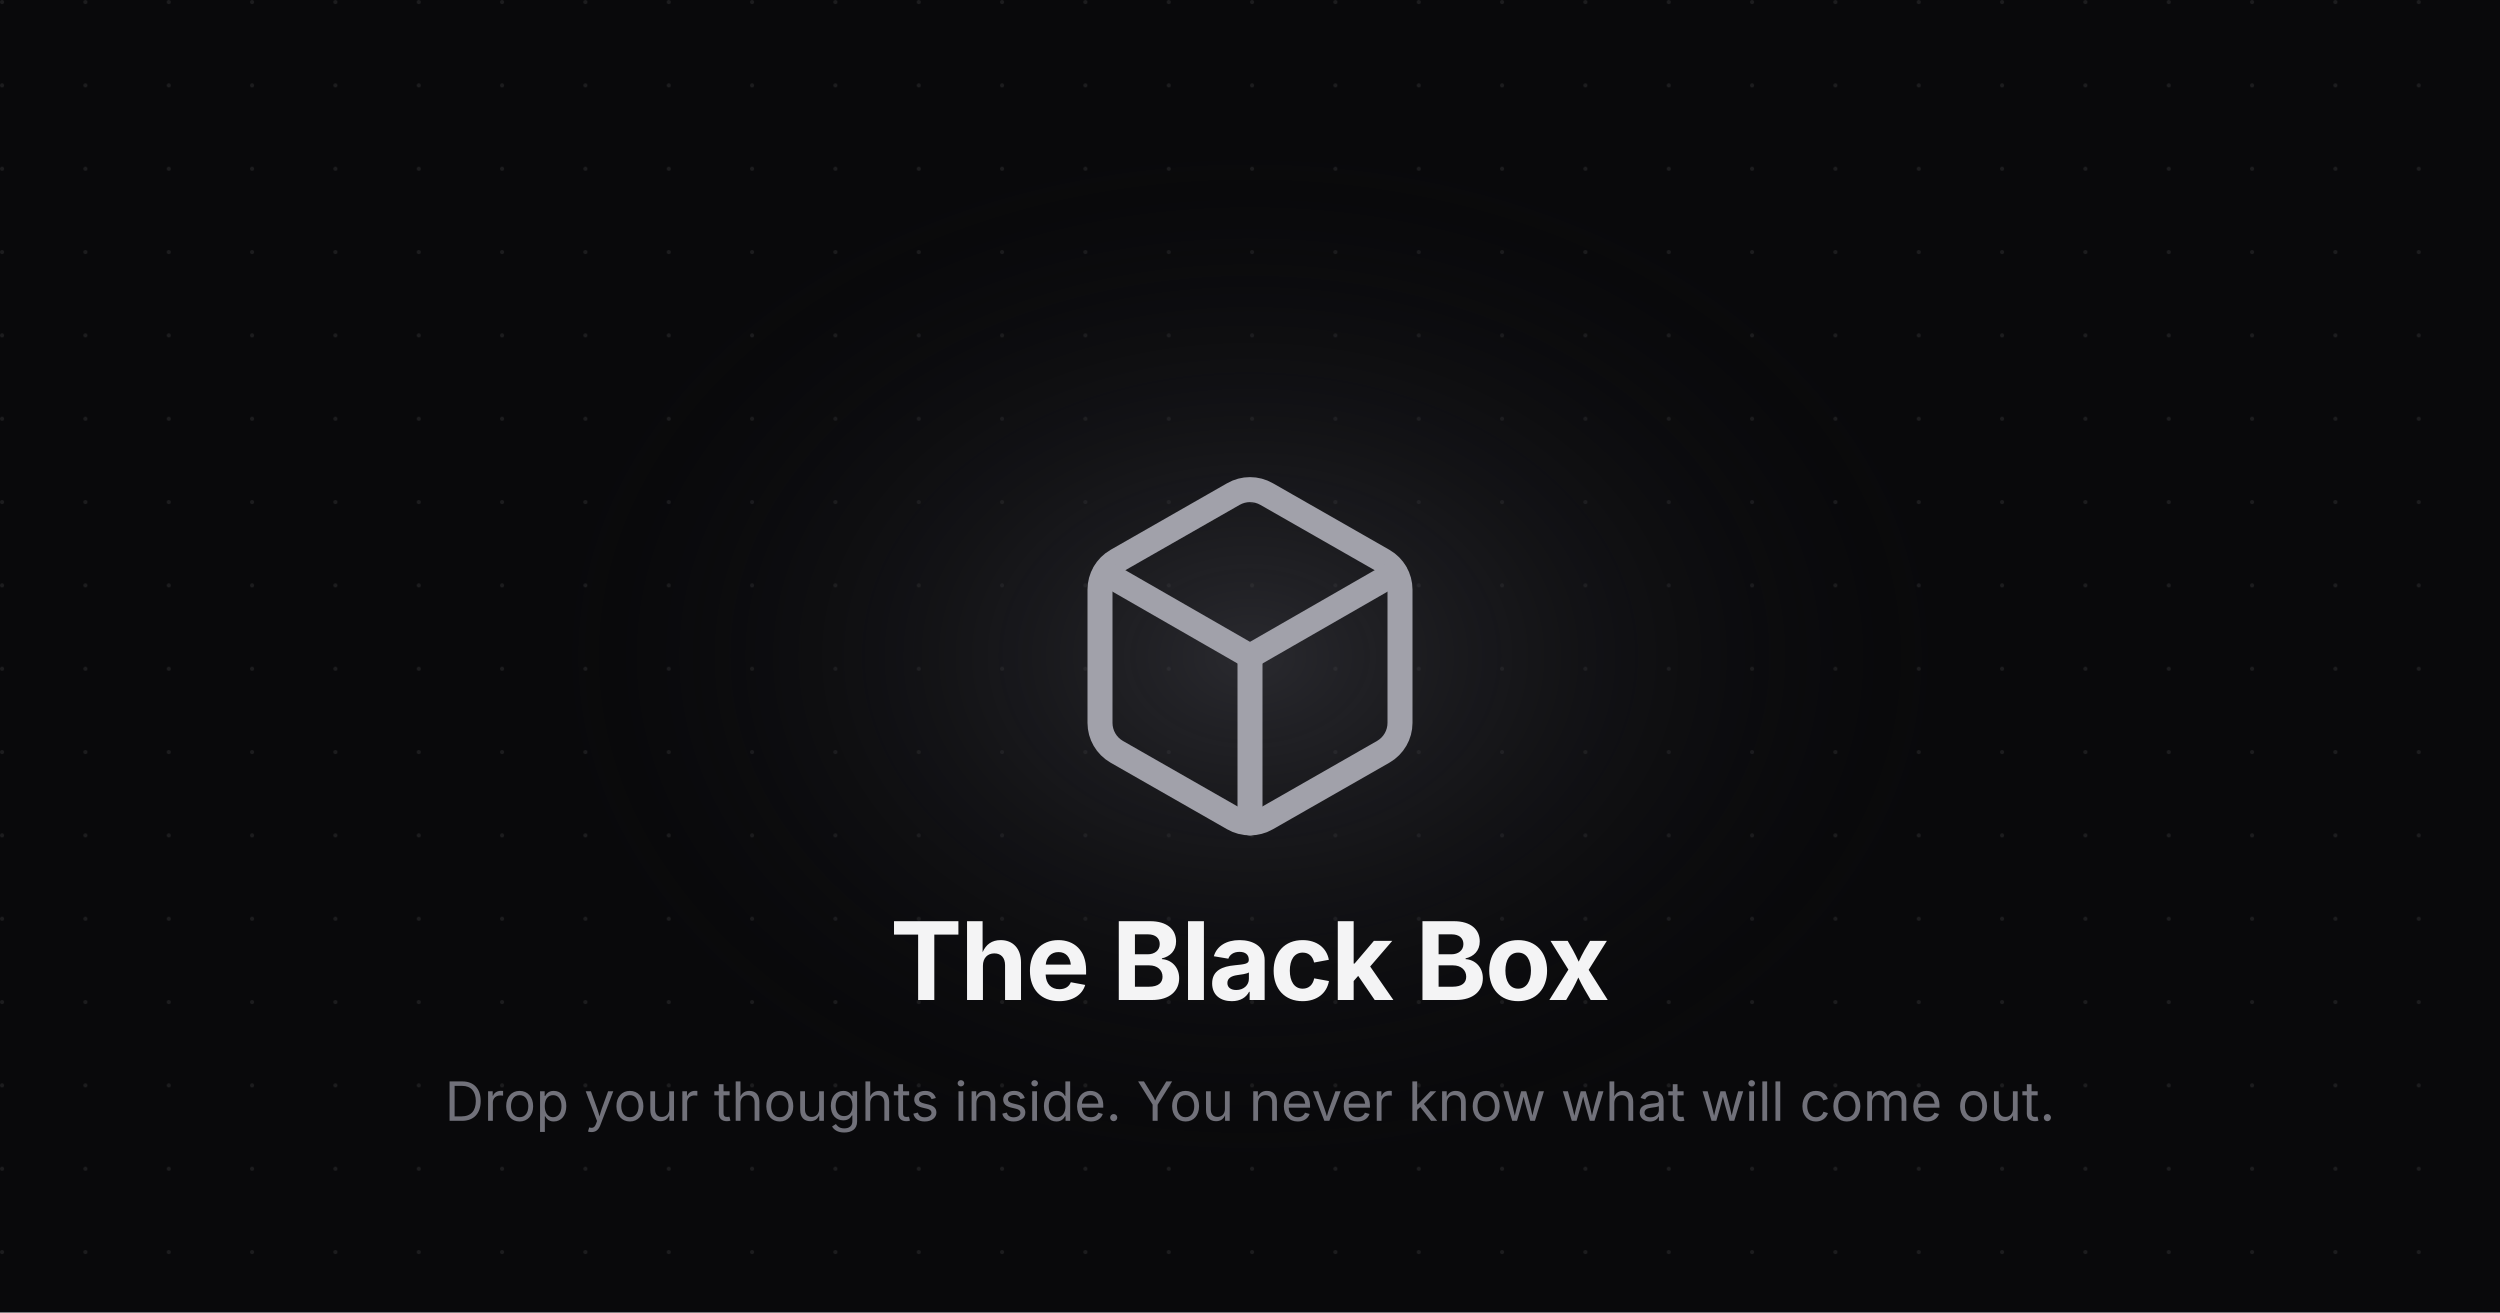
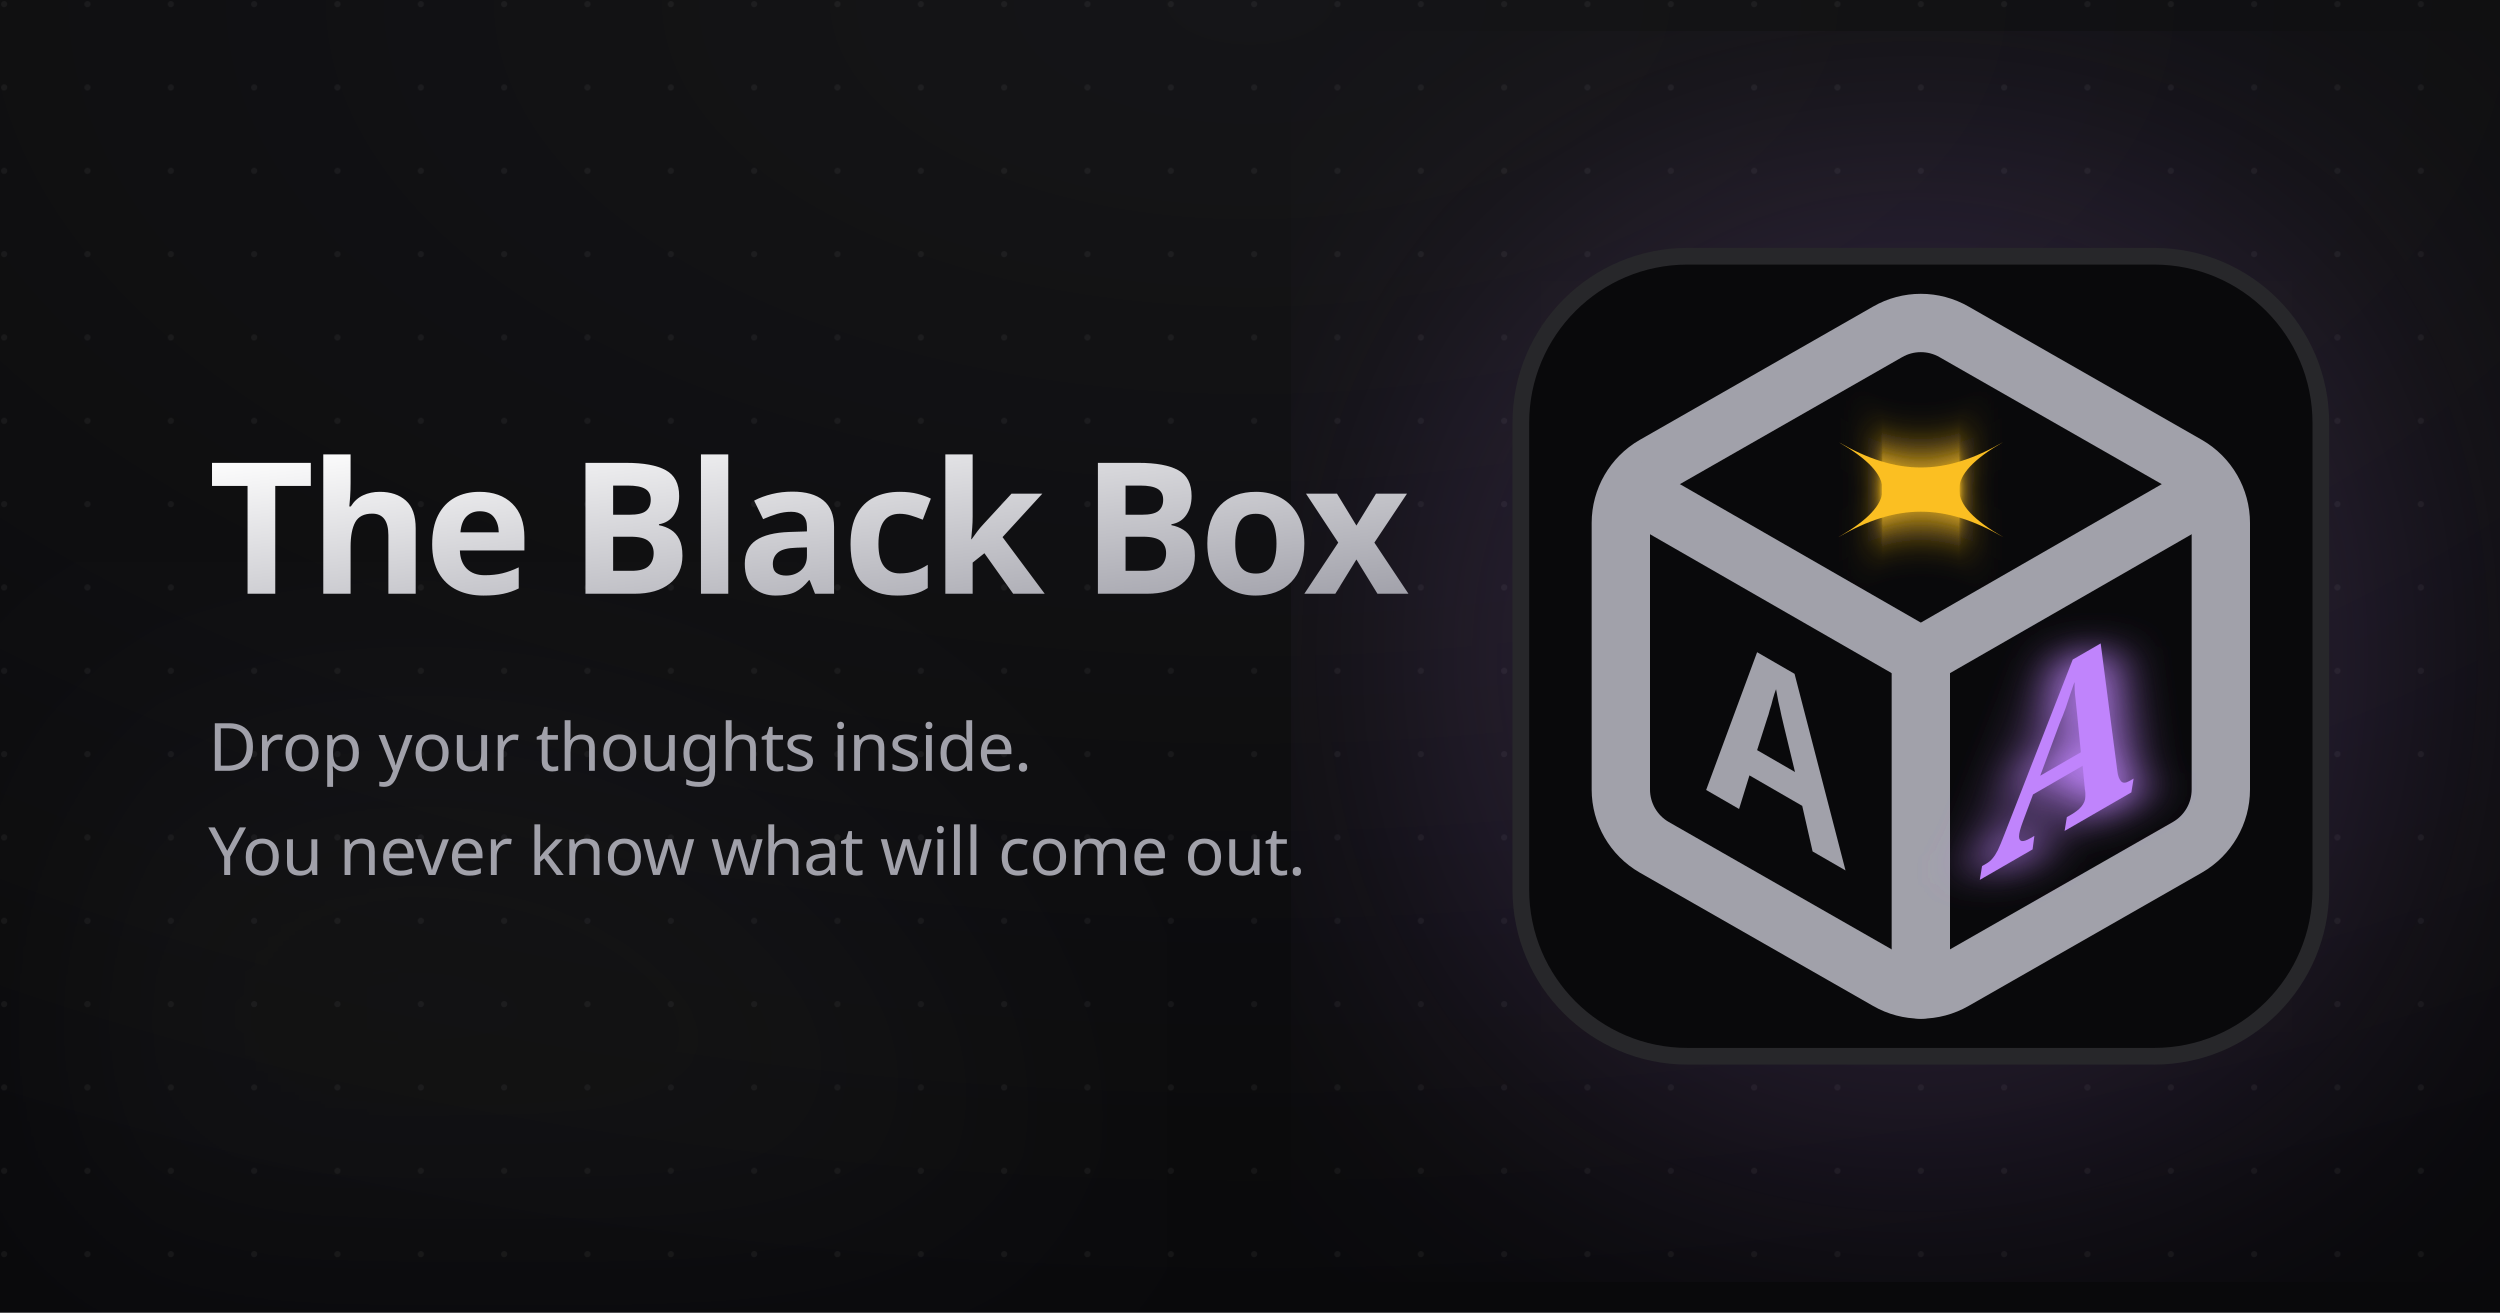
<svg xmlns="http://www.w3.org/2000/svg" viewBox="0 0 1200 630" width="1200" height="630">
+   <defs>
+     <pattern id="dotGrid" x="0" y="0" width="40" height="40" patternUnits="userSpaceOnUse">
+       <circle cx="2" cy="2" r="1.5" fill="#ffffff" opacity="0.05" />
+     </pattern>
+     <radialGradient id="bg-grad" cx="50%" cy="0%" r="100%" fx="50%" fy="0%">
+       <stop offset="0%" stop-color="#18181b" />
+       <stop offset="100%" stop-color="#09090b" />
+     </radialGradient>
+     <filter id="glow-purple-og" x="-50%" y="-50%" width="200%" height="200%">
+       <feGaussianBlur stdDeviation="1" result="blur" />
+       <feComponentTransfer in="blur" result="glow">
+         <feFuncA type="linear" slope="1.5" />
+       </feComponentTransfer>
+       <feMerge>
+         <feMergeNode in="glow" />
+         <feMergeNode in="SourceGraphic" />
+       </feMerge>
+     </filter>
+     <filter id="glow-amber-og" x="-50%" y="-50%" width="200%" height="200%">
+       <feGaussianBlur stdDeviation="1" result="blur" />
+       <feComponentTransfer in="blur" result="glow">
+         <feFuncA type="linear" slope="1.5" />
+       </feComponentTransfer>
+       <feMerge>
+         <feMergeNode in="glow" />
+         <feMergeNode in="SourceGraphic" />
+       </feMerge>
+     </filter>
+     <filter id="ambient-glow">
+       <feGaussianBlur stdDeviation="80" result="blur" />
+     </filter>
+     <linearGradient id="text-grad" x1="0%" y1="0%" x2="100%" y2="100%">
+       <stop offset="0%" stop-color="#ffffff" />
+       <stop offset="100%" stop-color="#a1a1aa" />
+     </linearGradient>
+   </defs>
  <rect width="1200" height="630" fill="#09090b" />
-   <defs>
-     <pattern id="grid" x="0" y="0" width="40" height="40" patternUnits="userSpaceOnUse">
-       <circle cx="1" cy="1" r="1" fill="rgba(255,255,255,0.08)" />
-     </pattern>
-     <radialGradient id="glow" cx="50%" cy="50%" r="45%">
-       <stop offset="0%" stop-color="#3f3f46" stop-opacity="0.6" />
-       <stop offset="100%" stop-color="#09090b" stop-opacity="0" />
-     </radialGradient>
-   </defs>
-   <rect width="1200" height="630" fill="url(#grid)" />
-   <ellipse cx="600" cy="315" rx="380" ry="280" fill="url(#glow)" />
-   <g transform="translate(504,219) scale(8)" stroke="#a1a1aa" stroke-width="1.5" fill="none" stroke-linecap="round" stroke-linejoin="round">
-     <path d="M21 8a2 2 0 0 0-1-1.73l-7-4a2 2 0 0 0-2 0l-7 4A2 2 0 0 0 3 8v8a2 2 0 0 0 1 1.73l7 4a2 2 0 0 0 2 0l7-4A2 2 0 0 0 21 16Z" />
-     <path d="m3.3 7 8.7 5 8.7-5" />
-     <path d="M12 22V12" />
+   <rect width="1200" height="630" fill="url(#bg-grad)" opacity="0.8" />
+   <rect width="1200" height="630" fill="url(#dotGrid)" />
+   <circle cx="920" cy="315" r="250" fill="#c084fc" opacity="0.15" filter="url(#ambient-glow)" />
+   <circle cx="920" cy="315" r="150" fill="#fbbf24" opacity="0.1" filter="url(#ambient-glow)" />
+   <circle cx="200" cy="630" r="300" fill="#a1a1aa" opacity="0.05" filter="url(#ambient-glow)" />
+   <g transform="translate(100, 285)">
+     <text x="0" y="0" font-family="ui-sans-serif, system-ui, sans-serif" font-size="88" font-weight="800" fill="url(#text-grad)" letter-spacing="-0.03em">The Black Box</text>
+     <text x="0" y="85" font-family="ui-sans-serif, system-ui, sans-serif" font-size="32" font-weight="400" fill="#a1a1aa" letter-spacing="-0.01em">Drop your thoughts inside.</text>
+     <text x="0" y="135" font-family="ui-sans-serif, system-ui, sans-serif" font-size="32" font-weight="400" fill="#a1a1aa" letter-spacing="-0.01em">You never know what will come out.</text>
  </g>
-   <text x="600" y="480" font-family="-apple-system, BlinkMacSystemFont, 'Segoe UI', sans-serif" font-size="52" font-weight="700" fill="#f4f4f5" text-anchor="middle" letter-spacing="-1">The Black Box</text>
-   <text x="600" y="538" font-family="-apple-system, BlinkMacSystemFont, 'Segoe UI', sans-serif" font-size="26" fill="#71717a" text-anchor="middle">Drop your thoughts inside. You never know what will come out.</text>
+   <g transform="translate(730, 123) scale(16)">
+     <rect width="24" height="24" rx="5" fill="#09090b" stroke="#27272a" stroke-width="0.5" />
+     <g stroke="#a1a1aa" stroke-width="1.75" fill="none" stroke-linecap="round" stroke-linejoin="round">
+       <path d="M21 8a2 2 0 0 0-1-1.73l-7-4a2 2 0 0 0-2 0l-7 4A2 2 0 0 0 3 8v8a2 2 0 0 0 1 1.73l7 4a2 2 0 0 0 2 0l7-4A2 2 0 0 0 21 16Z" />
+       <path d="m3.3 7 8.7 5 8.7-5" />
+       <path d="M12 22V12" />
+     </g>
+     <g transform="matrix(0.866, 0.5, 0, 1, 7.65, 14.5)">
+       <text x="0" y="0" font-family="ui-sans-serif, system-ui, sans-serif" font-size="7" font-weight="bold" fill="#a1a1aa" text-anchor="middle" dominant-baseline="central">A</text>
+     </g>
+     <g transform="matrix(0.866, -0.5, 0, 1, 16.35, 14.5)">
+       <text x="0" y="0" font-family="ui-serif, Georgia, serif" font-size="7" font-weight="bold" font-style="italic" fill="#c084fc" text-anchor="middle" dominant-baseline="central" filter="url(#glow-purple-og)">A</text>
+     </g>
+     <g transform="translate(12, 7) scale(1, 0.577) rotate(45)">
+       <path d="M 0 -3.5 C 0 -1 1 0 3.5 0 C 1 0 0 1 0 3.5 C 0 1 -1 0 -3.5 0 C -1 0 0 -1 0 -3.5 Z" fill="#fbbf24" filter="url(#glow-amber-og)" />
+     </g>
+   </g>
</svg>
